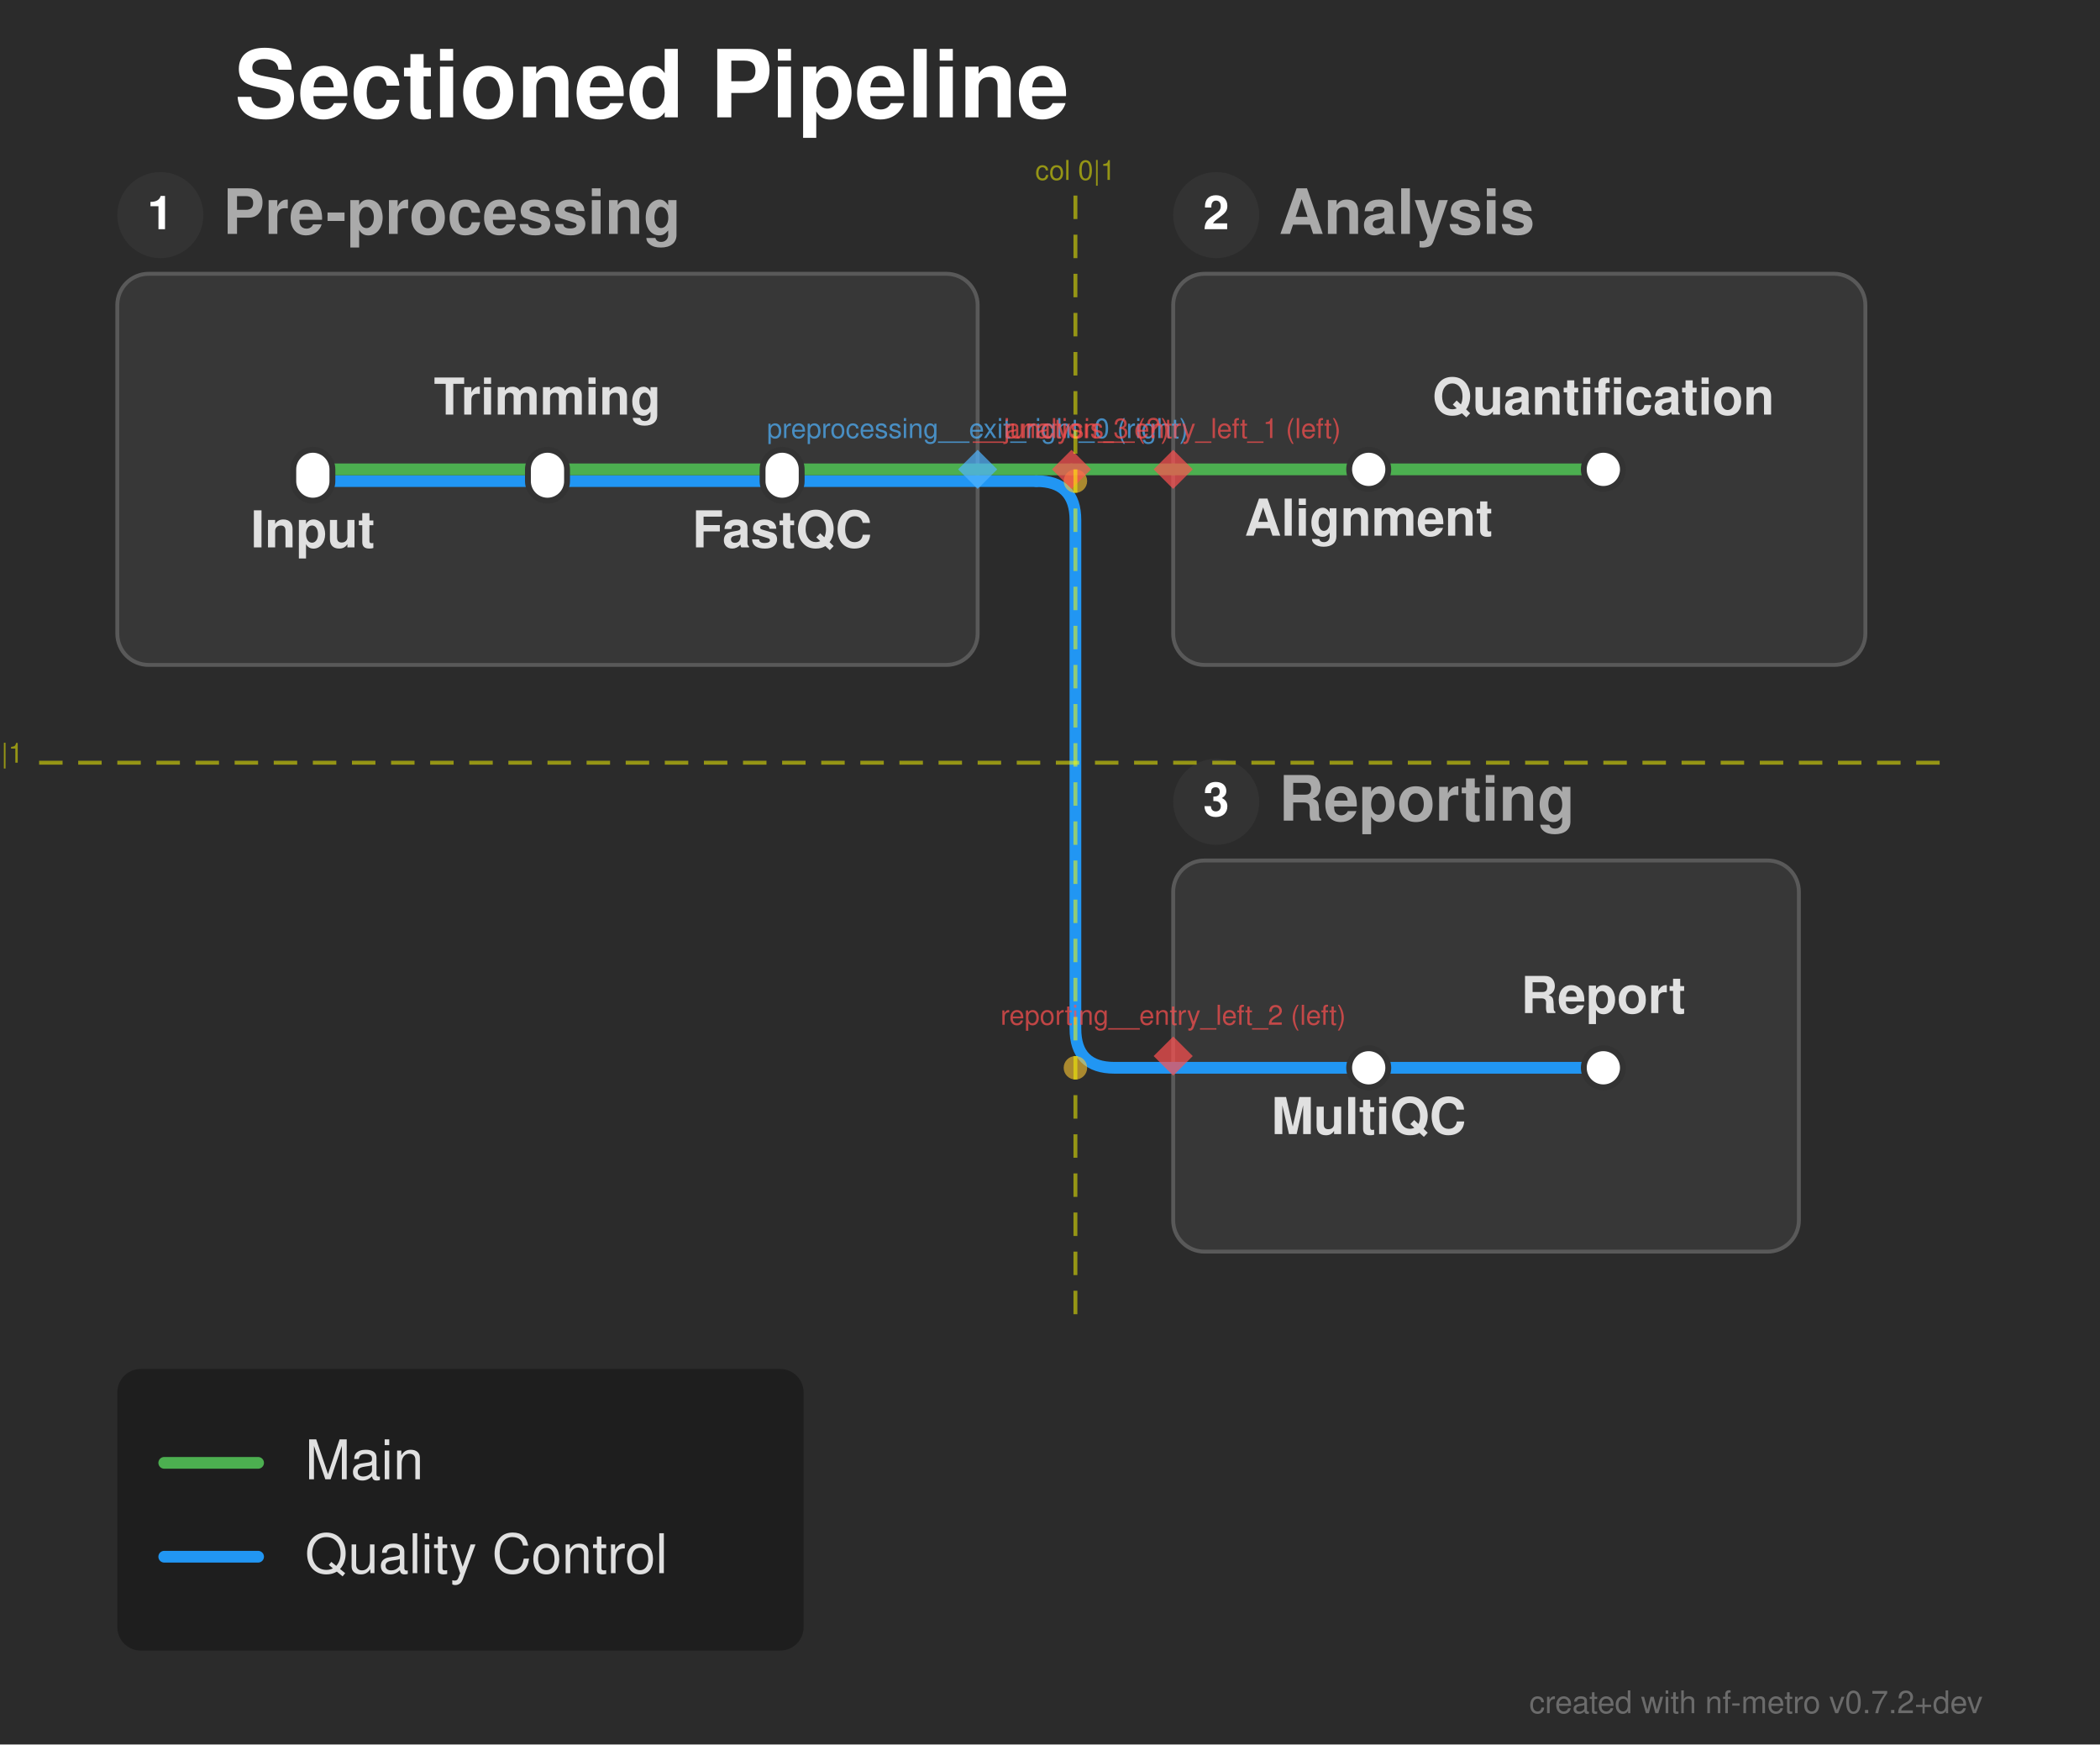
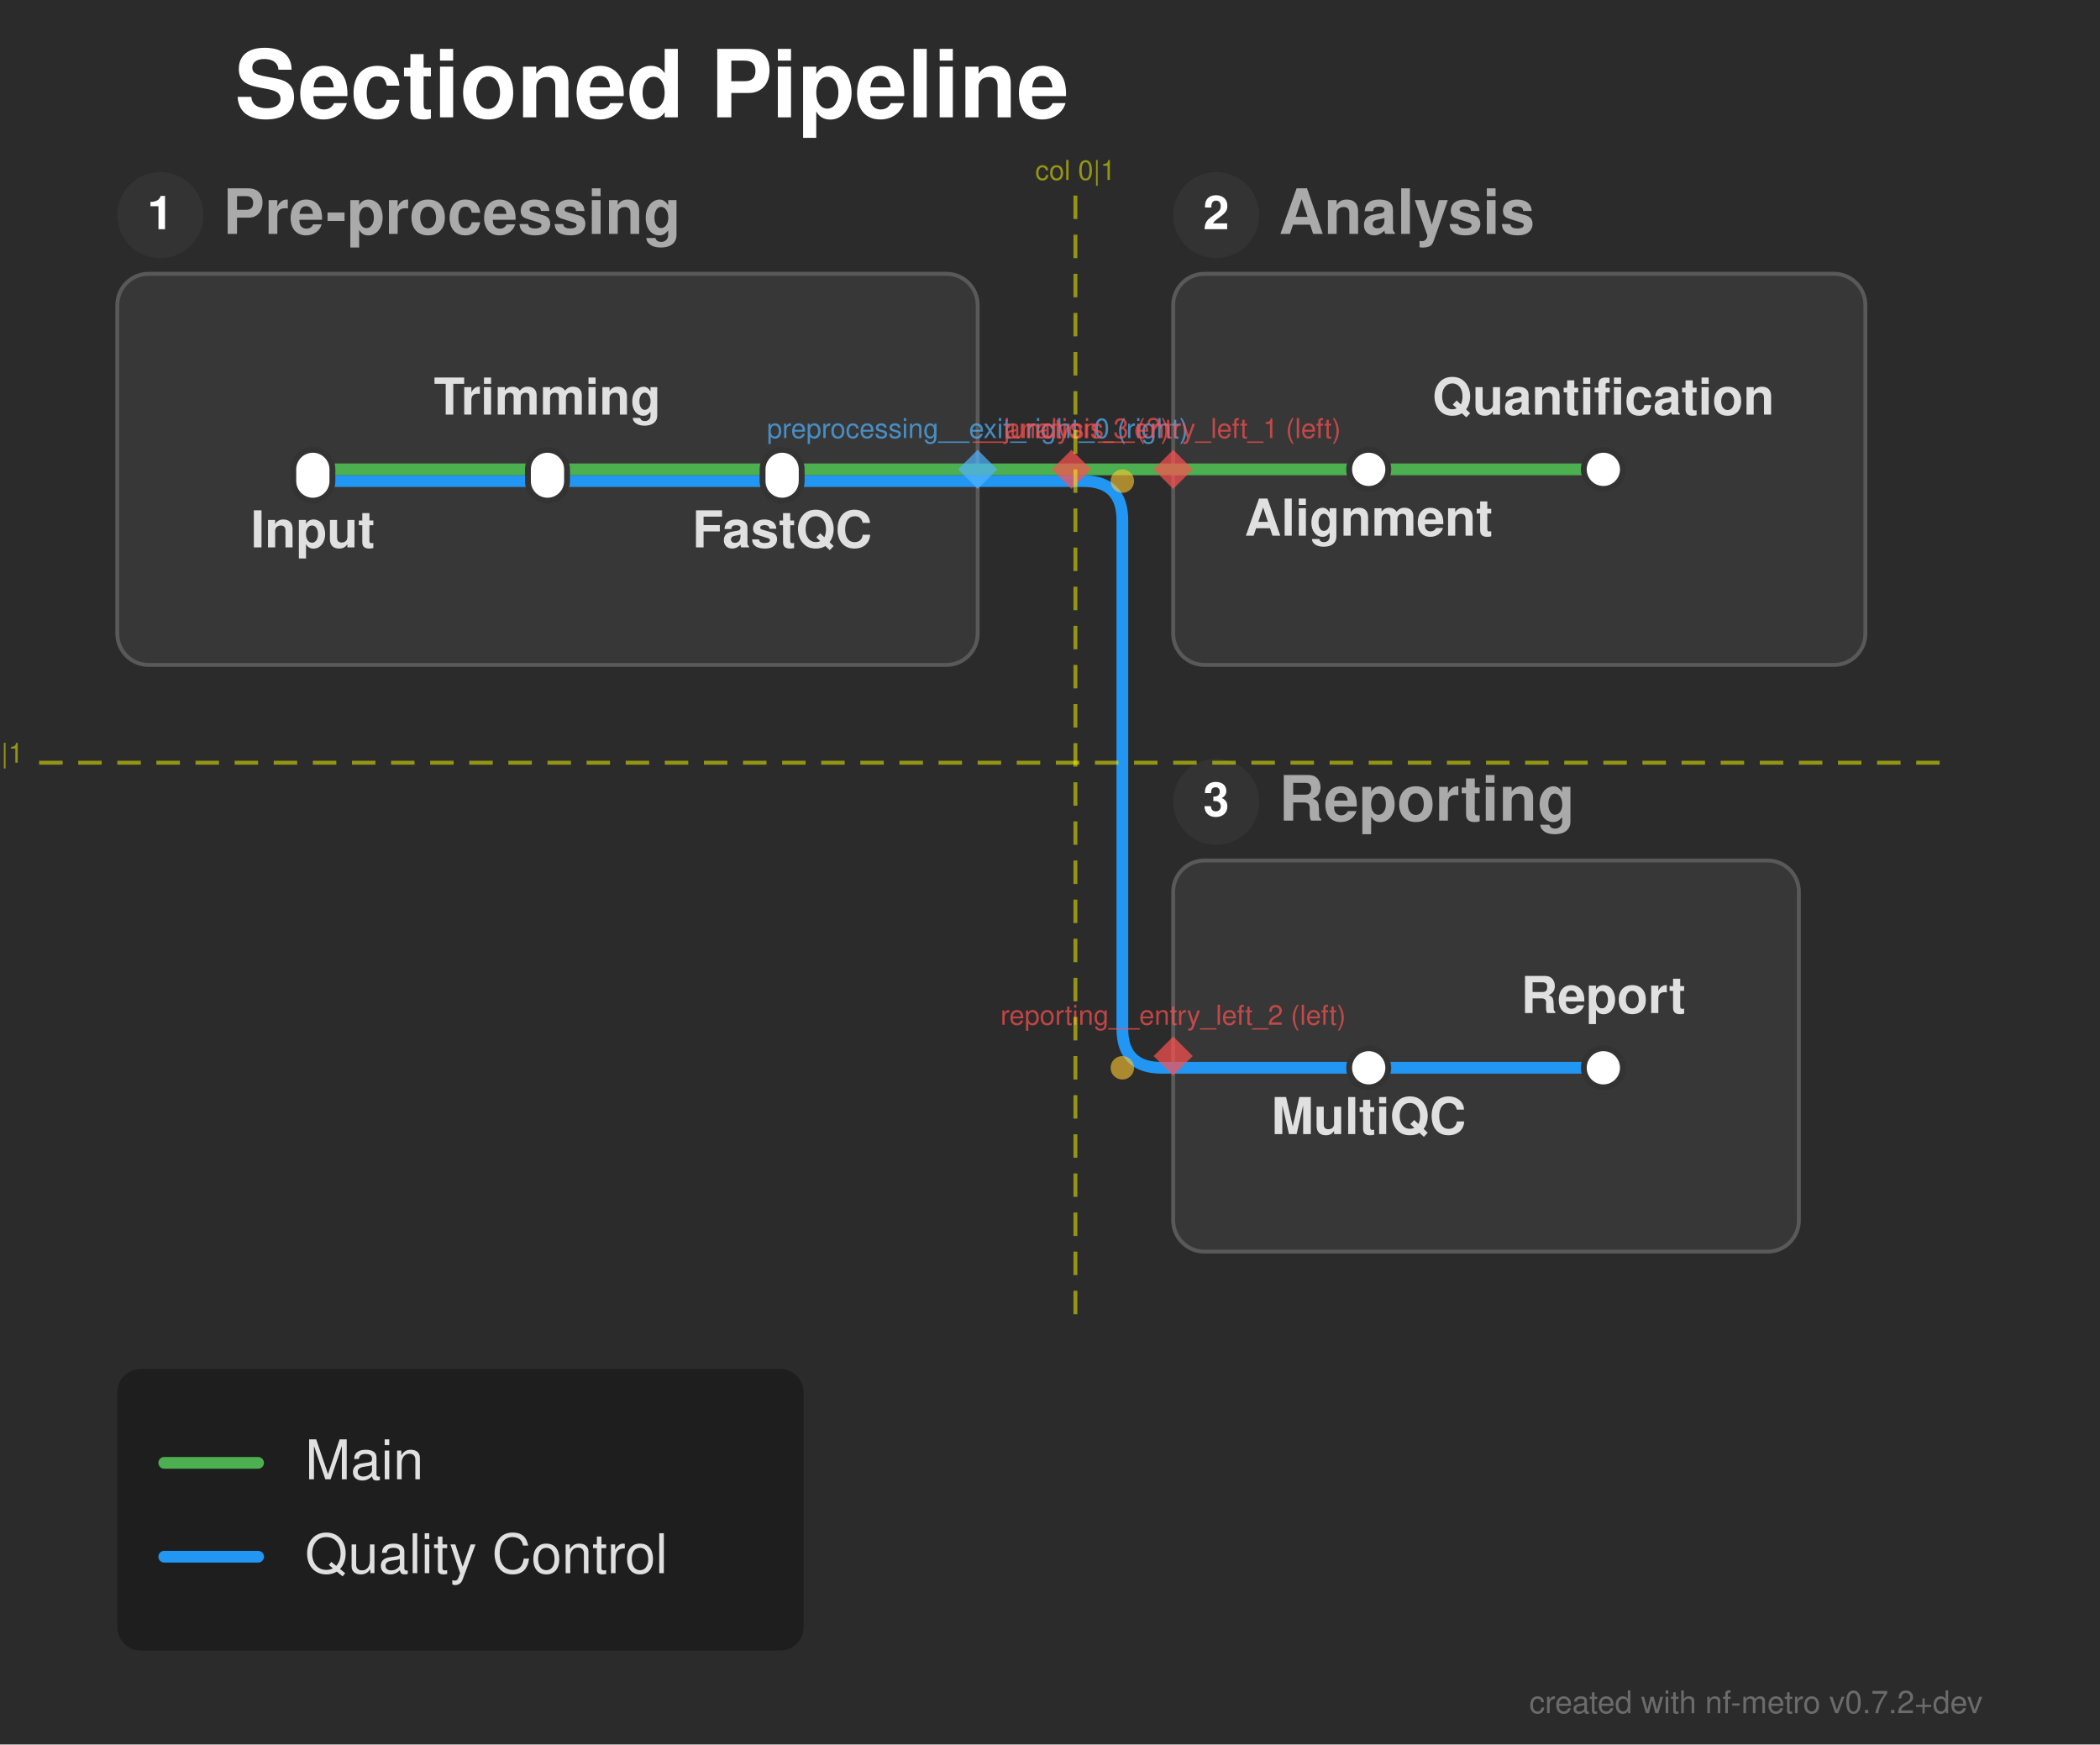
<svg xmlns="http://www.w3.org/2000/svg" width="537" height="446" viewBox="0 0 537 446">
  <defs>
</defs>
  <rect x="0" y="0" width="537" height="446" fill="#2b2b2b" />
  <text x="60.0" y="30.0" font-size="24.0" fill="#ffffff" font-family="'Helvetica Neue', Helvetica, Arial, sans-serif" font-weight="bold" class="nf-metro-title">Sectioned Pipeline</text>
  <rect x="30.0" y="70.0" width="220.0" height="100.0" rx="8" ry="8" fill="#373737" stroke="#595959" stroke-width="1.0" class="nf-metro-section-box" data-section-id="preprocessing" data-section-lines="main,qc" />
  <circle cx="41.0" cy="55.0" r="11" fill="#333333" class="nf-metro-section-num-circle" data-section-id="preprocessing" />
  <text x="41.0" y="55.0" font-size="12" fill="#ffffff" font-family="'Helvetica Neue', Helvetica, Arial, sans-serif" font-weight="bold" text-anchor="middle" dy="0.3em" data-section-id="preprocessing">1</text>
  <text x="57.0" y="55.0" font-size="16.0" fill="#aaaaaa" font-family="'Helvetica Neue', Helvetica, Arial, sans-serif" font-weight="bold" dy="0.3em" class="nf-metro-section-label" data-section-id="preprocessing">Pre-processing</text>
  <rect x="300.0" y="70.0" width="177.0" height="100.0" rx="8" ry="8" fill="#373737" stroke="#595959" stroke-width="1.0" class="nf-metro-section-box" data-section-id="analysis" data-section-lines="main" />
  <circle cx="311.0" cy="55.0" r="11" fill="#333333" class="nf-metro-section-num-circle" data-section-id="analysis" />
  <text x="311.0" y="55.0" font-size="12" fill="#ffffff" font-family="'Helvetica Neue', Helvetica, Arial, sans-serif" font-weight="bold" text-anchor="middle" dy="0.3em" data-section-id="analysis">2</text>
  <text x="327.0" y="55.0" font-size="16.0" fill="#aaaaaa" font-family="'Helvetica Neue', Helvetica, Arial, sans-serif" font-weight="bold" dy="0.3em" class="nf-metro-section-label" data-section-id="analysis">Analysis</text>
  <rect x="300.0" y="220.0" width="160.0" height="100.0" rx="8" ry="8" fill="#373737" stroke="#595959" stroke-width="1.0" class="nf-metro-section-box" data-section-id="reporting" data-section-lines="qc" />
  <circle cx="311.0" cy="205.0" r="11" fill="#333333" class="nf-metro-section-num-circle" data-section-id="reporting" />
  <text x="311.0" y="205.0" font-size="12" fill="#ffffff" font-family="'Helvetica Neue', Helvetica, Arial, sans-serif" font-weight="bold" text-anchor="middle" dy="0.3em" data-section-id="reporting">3</text>
  <text x="327.0" y="205.0" font-size="16.0" fill="#aaaaaa" font-family="'Helvetica Neue', Helvetica, Arial, sans-serif" font-weight="bold" dy="0.3em" class="nf-metro-section-label" data-section-id="reporting">Reporting</text>
  <path d="M80.0,123.0 L140.0,123.0" stroke="#2196F3" stroke-width="3.0" stroke-linecap="round" class="metro-line-qc" data-line-id="qc" />
  <path d="M140.0,123.0 L200.0,123.0" stroke="#2196F3" stroke-width="3.0" stroke-linecap="round" class="metro-line-qc" data-line-id="qc" />
  <path d="M350.0,273.0 L410.0,273.0" stroke="#2196F3" stroke-width="3.0" stroke-linecap="round" class="metro-line-qc" data-line-id="qc" />
  <path d="M200.0,123.0 L250.0,123.0" stroke="#2196F3" stroke-width="3.0" stroke-linecap="round" class="metro-line-qc" data-line-id="qc" />
  <path d="M300.0,273.0 L350.0,273.0" stroke="#2196F3" stroke-width="3.0" stroke-linecap="round" class="metro-line-qc" data-line-id="qc" />
-   <path d="M250.0,123.0 L265.0,123.0" stroke="#2196F3" stroke-width="3.0" stroke-linecap="round" class="metro-line-qc" data-line-id="qc" />
-   <path d="M265.0,123.0 L265.0,123.0 Q275.0,123.0,275.0,133.0 L275.0,263.0 Q275.0,273.0,285.0,273.0 L300.0,273.0" stroke="#2196F3" stroke-width="3.0" fill="none" stroke-linecap="round" stroke-linejoin="round" class="metro-line-qc" data-line-id="qc" />
+   <path d="M250.0,123.0 L274.0,123.0" stroke="#2196F3" stroke-width="3.0" stroke-linecap="round" class="metro-line-qc" data-line-id="qc" />
+   <path d="M274.0,123.0 L277.0,123.0 Q287.0,123.0,287.0,133.0 L287.0,263.0 Q287.0,273.0,297.0,273.0 L300.0,273.0" stroke="#2196F3" stroke-width="3.0" fill="none" stroke-linecap="round" stroke-linejoin="round" class="metro-line-qc" data-line-id="qc" />
  <path d="M80.0,120.0 L140.0,120.0" stroke="#4CAF50" stroke-width="3.0" stroke-linecap="round" class="metro-line-main" data-line-id="main" />
  <path d="M140.0,120.0 L200.0,120.0" stroke="#4CAF50" stroke-width="3.0" stroke-linecap="round" class="metro-line-main" data-line-id="main" />
  <path d="M350.0,120.0 L410.0,120.0" stroke="#4CAF50" stroke-width="3.0" stroke-linecap="round" class="metro-line-main" data-line-id="main" />
  <path d="M200.0,120.0 L250.0,120.0" stroke="#4CAF50" stroke-width="3.0" stroke-linecap="round" class="metro-line-main" data-line-id="main" />
  <path d="M300.0,120.0 L350.0,120.0" stroke="#4CAF50" stroke-width="3.0" stroke-linecap="round" class="metro-line-main" data-line-id="main" />
  <path d="M250.0,120.0 L274.0,120.0" stroke="#4CAF50" stroke-width="3.0" stroke-linecap="round" class="metro-line-main" data-line-id="main" />
  <path d="M274.0,120.0 L300.0,120.0" stroke="#4CAF50" stroke-width="3.0" stroke-linecap="round" class="metro-line-main" data-line-id="main" />
  <rect x="75.0" y="115.0" width="10.0" height="13.0" rx="5.0" ry="5.0" fill="#ffffff" stroke="#333333" stroke-width="1.5" class="nf-metro-station" data-station-id="input" data-station-lines="main,qc" data-station-label="Input" data-section-id="preprocessing" data-section-name="Pre-processing" />
  <rect x="135.0" y="115.0" width="10.0" height="13.0" rx="5.0" ry="5.0" fill="#ffffff" stroke="#333333" stroke-width="1.5" class="nf-metro-station" data-station-id="trim" data-station-lines="main,qc" data-station-label="Trimming" data-section-id="preprocessing" data-section-name="Pre-processing" />
  <rect x="195.0" y="115.0" width="10.0" height="13.0" rx="5.0" ry="5.0" fill="#ffffff" stroke="#333333" stroke-width="1.5" class="nf-metro-station" data-station-id="fastqc" data-station-lines="main,qc" data-station-label="FastQC" data-section-id="preprocessing" data-section-name="Pre-processing" />
  <rect x="345.0" y="115.0" width="10.0" height="10.0" rx="5.0" ry="5.0" fill="#ffffff" stroke="#333333" stroke-width="1.5" class="nf-metro-station" data-station-id="align" data-station-lines="main" data-station-label="Alignment" data-section-id="analysis" data-section-name="Analysis" />
  <rect x="405.0" y="115.0" width="10.0" height="10.0" rx="5.0" ry="5.0" fill="#ffffff" stroke="#333333" stroke-width="1.5" class="nf-metro-station" data-station-id="quant" data-station-lines="main" data-station-label="Quantification" data-section-id="analysis" data-section-name="Analysis" />
  <rect x="345.0" y="268.0" width="10.0" height="10.0" rx="5.0" ry="5.0" fill="#ffffff" stroke="#333333" stroke-width="1.5" class="nf-metro-station" data-station-id="multiqc" data-station-lines="qc" data-station-label="MultiQC" data-section-id="reporting" data-section-name="Reporting" />
  <rect x="405.0" y="268.0" width="10.0" height="10.0" rx="5.0" ry="5.0" fill="#ffffff" stroke="#333333" stroke-width="1.5" class="nf-metro-station" data-station-id="report" data-station-lines="qc" data-station-label="Report" data-section-id="reporting" data-section-name="Reporting" />
  <text x="80.0" y="134.0" font-size="13.0" fill="#e0e0e0" font-family="'Helvetica Neue', Helvetica, Arial, sans-serif" font-weight="bold" text-anchor="middle" dominant-baseline="hanging" data-station-id="input" class="nf-metro-station-label">Input</text>
  <text x="350.0" y="131.0" font-size="13.0" fill="#e0e0e0" font-family="'Helvetica Neue', Helvetica, Arial, sans-serif" font-weight="bold" text-anchor="middle" dominant-baseline="hanging" data-station-id="align" class="nf-metro-station-label">Alignment</text>
  <text x="350.0" y="284.0" font-size="13.0" fill="#e0e0e0" font-family="'Helvetica Neue', Helvetica, Arial, sans-serif" font-weight="bold" text-anchor="middle" dominant-baseline="hanging" data-station-id="multiqc" class="nf-metro-station-label">MultiQC</text>
  <text x="140.0" y="106.0" font-size="13.0" fill="#e0e0e0" font-family="'Helvetica Neue', Helvetica, Arial, sans-serif" font-weight="bold" text-anchor="middle" dominant-baseline="auto" data-station-id="trim" class="nf-metro-station-label">Trimming</text>
  <text x="410.0" y="106.0" font-size="13.0" fill="#e0e0e0" font-family="'Helvetica Neue', Helvetica, Arial, sans-serif" font-weight="bold" text-anchor="middle" dominant-baseline="auto" data-station-id="quant" class="nf-metro-station-label">Quantification</text>
  <text x="410.0" y="259.0" font-size="13.0" fill="#e0e0e0" font-family="'Helvetica Neue', Helvetica, Arial, sans-serif" font-weight="bold" text-anchor="middle" dominant-baseline="auto" data-station-id="report" class="nf-metro-station-label">Report</text>
  <text x="200.0" y="134.0" font-size="13.0" fill="#e0e0e0" font-family="'Helvetica Neue', Helvetica, Arial, sans-serif" font-weight="bold" text-anchor="middle" dominant-baseline="hanging" data-station-id="fastqc" class="nf-metro-station-label">FastQC</text>
-   <circle cx="275.0" cy="123.0" r="3.0" fill="rgba(255, 200, 50, 0.6)" />
-   <circle cx="275.0" cy="273.0" r="3.0" fill="rgba(255, 200, 50, 0.6)" />
+   <circle cx="287.0" cy="123.0" r="3.0" fill="rgba(255, 200, 50, 0.6)" />
+   <circle cx="287.0" cy="273.0" r="3.0" fill="rgba(255, 200, 50, 0.6)" />
  <path d="M250.0,115.0 L255.0,120.0 L250.0,125.0 L245.0,120.0 Z" fill="rgba(80, 180, 255, 0.7)" stroke="none" />
  <text x="250.0" y="112.0" font-size="7" fill="rgba(80, 180, 255, 0.7)" font-family="'Helvetica Neue', Helvetica, Arial, sans-serif" text-anchor="middle" dominant-baseline="auto">preprocessing__exit_right_0 (right)</text>
  <path d="M300.0,115.0 L305.0,120.0 L300.0,125.0 L295.0,120.0 Z" fill="rgba(255, 80, 80, 0.7)" stroke="none" />
  <text x="300.0" y="112.0" font-size="7" fill="rgba(255, 80, 80, 0.7)" font-family="'Helvetica Neue', Helvetica, Arial, sans-serif" text-anchor="middle" dominant-baseline="auto">analysis__entry_left_1 (left)</text>
  <path d="M300.0,265.0 L305.0,270.0 L300.0,275.0 L295.0,270.0 Z" fill="rgba(255, 80, 80, 0.7)" stroke="none" />
  <text x="300.0" y="262.0" font-size="7" fill="rgba(255, 80, 80, 0.7)" font-family="'Helvetica Neue', Helvetica, Arial, sans-serif" text-anchor="middle" dominant-baseline="auto">reporting__entry_left_2 (left)</text>
  <path d="M274.0,115.0 L279.0,120.0 L274.0,125.0 L269.0,120.0 Z" fill="rgba(255, 80, 80, 0.7)" stroke="none" />
  <text x="274.0" y="112.0" font-size="7" fill="rgba(255, 80, 80, 0.7)" font-family="'Helvetica Neue', Helvetica, Arial, sans-serif" text-anchor="middle" dominant-baseline="auto">__junction_3 (?)</text>
  <path d="M275.0,50.0 L275.0,340.0" stroke="rgba(255, 255, 0, 0.5)" stroke-width="1" stroke-dasharray="6,4" />
  <text x="275.0" y="46.0" font-size="7" fill="rgba(255, 255, 0, 0.5)" font-family="'Helvetica Neue', Helvetica, Arial, sans-serif" text-anchor="middle">col 0|1</text>
  <path d="M10.0,195.0 L497.0,195.0" stroke="rgba(255, 255, 0, 0.5)" stroke-width="1" stroke-dasharray="6,4" />
  <text x="6.0" y="195.0" font-size="7" fill="rgba(255, 255, 0, 0.5)" font-family="'Helvetica Neue', Helvetica, Arial, sans-serif" text-anchor="end">row 0|1</text>
  <rect x="30.0" y="350.0" width="175.5" height="72.0" rx="6" ry="6" fill="rgba(0, 0, 0, 0.3)" />
  <path d="M42.0,374.0 L66.0,374.0" stroke="#4CAF50" stroke-width="3.0" stroke-linecap="round" />
  <text x="78.0" y="374.0" font-size="14.0" fill="#e0e0e0" font-family="'Helvetica Neue', Helvetica, Arial, sans-serif" dy="0.3em">Main</text>
  <path d="M42.0,398.0 L66.0,398.0" stroke="#2196F3" stroke-width="3.0" stroke-linecap="round" />
  <text x="78.0" y="398.0" font-size="14.0" fill="#e0e0e0" font-family="'Helvetica Neue', Helvetica, Arial, sans-serif" dy="0.3em">Quality Control</text>
  <text x="507.0" y="438.0" font-size="8" fill="rgba(150, 150, 150, 0.6)" font-family="'Helvetica Neue', Helvetica, Arial, sans-serif" text-anchor="end">created with nf-metro v0.7.2+dev</text>
</svg>
